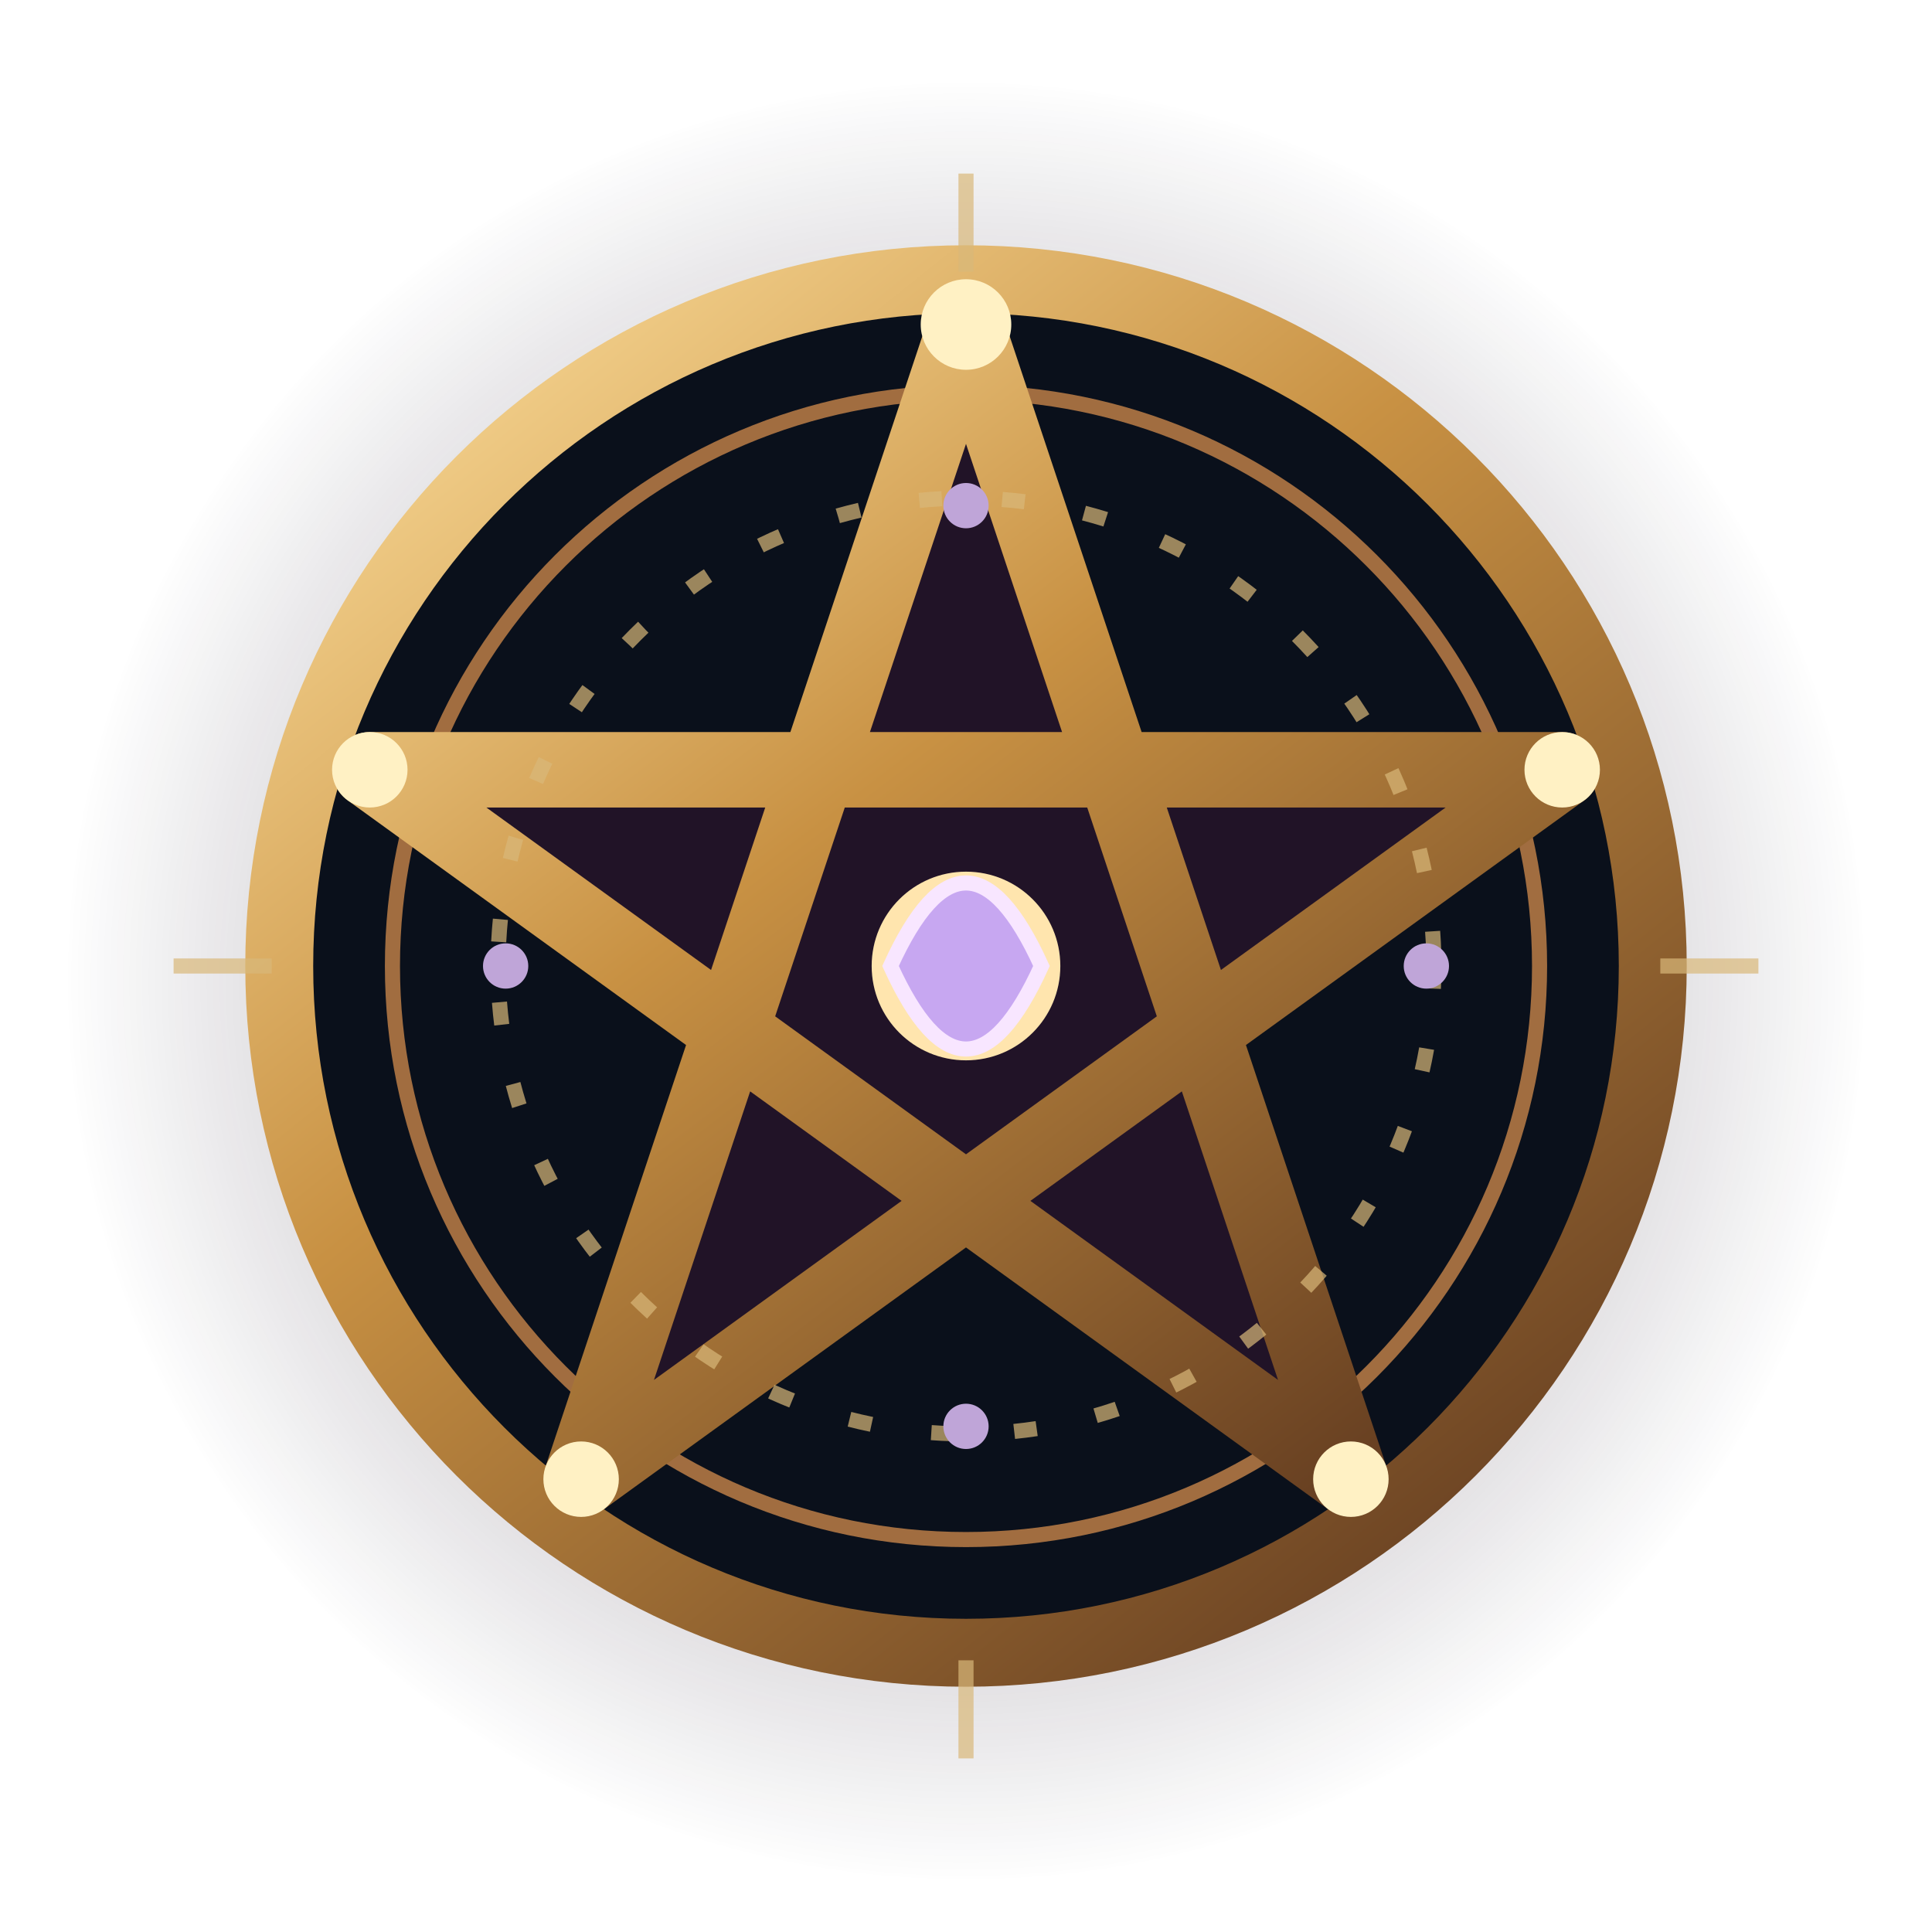
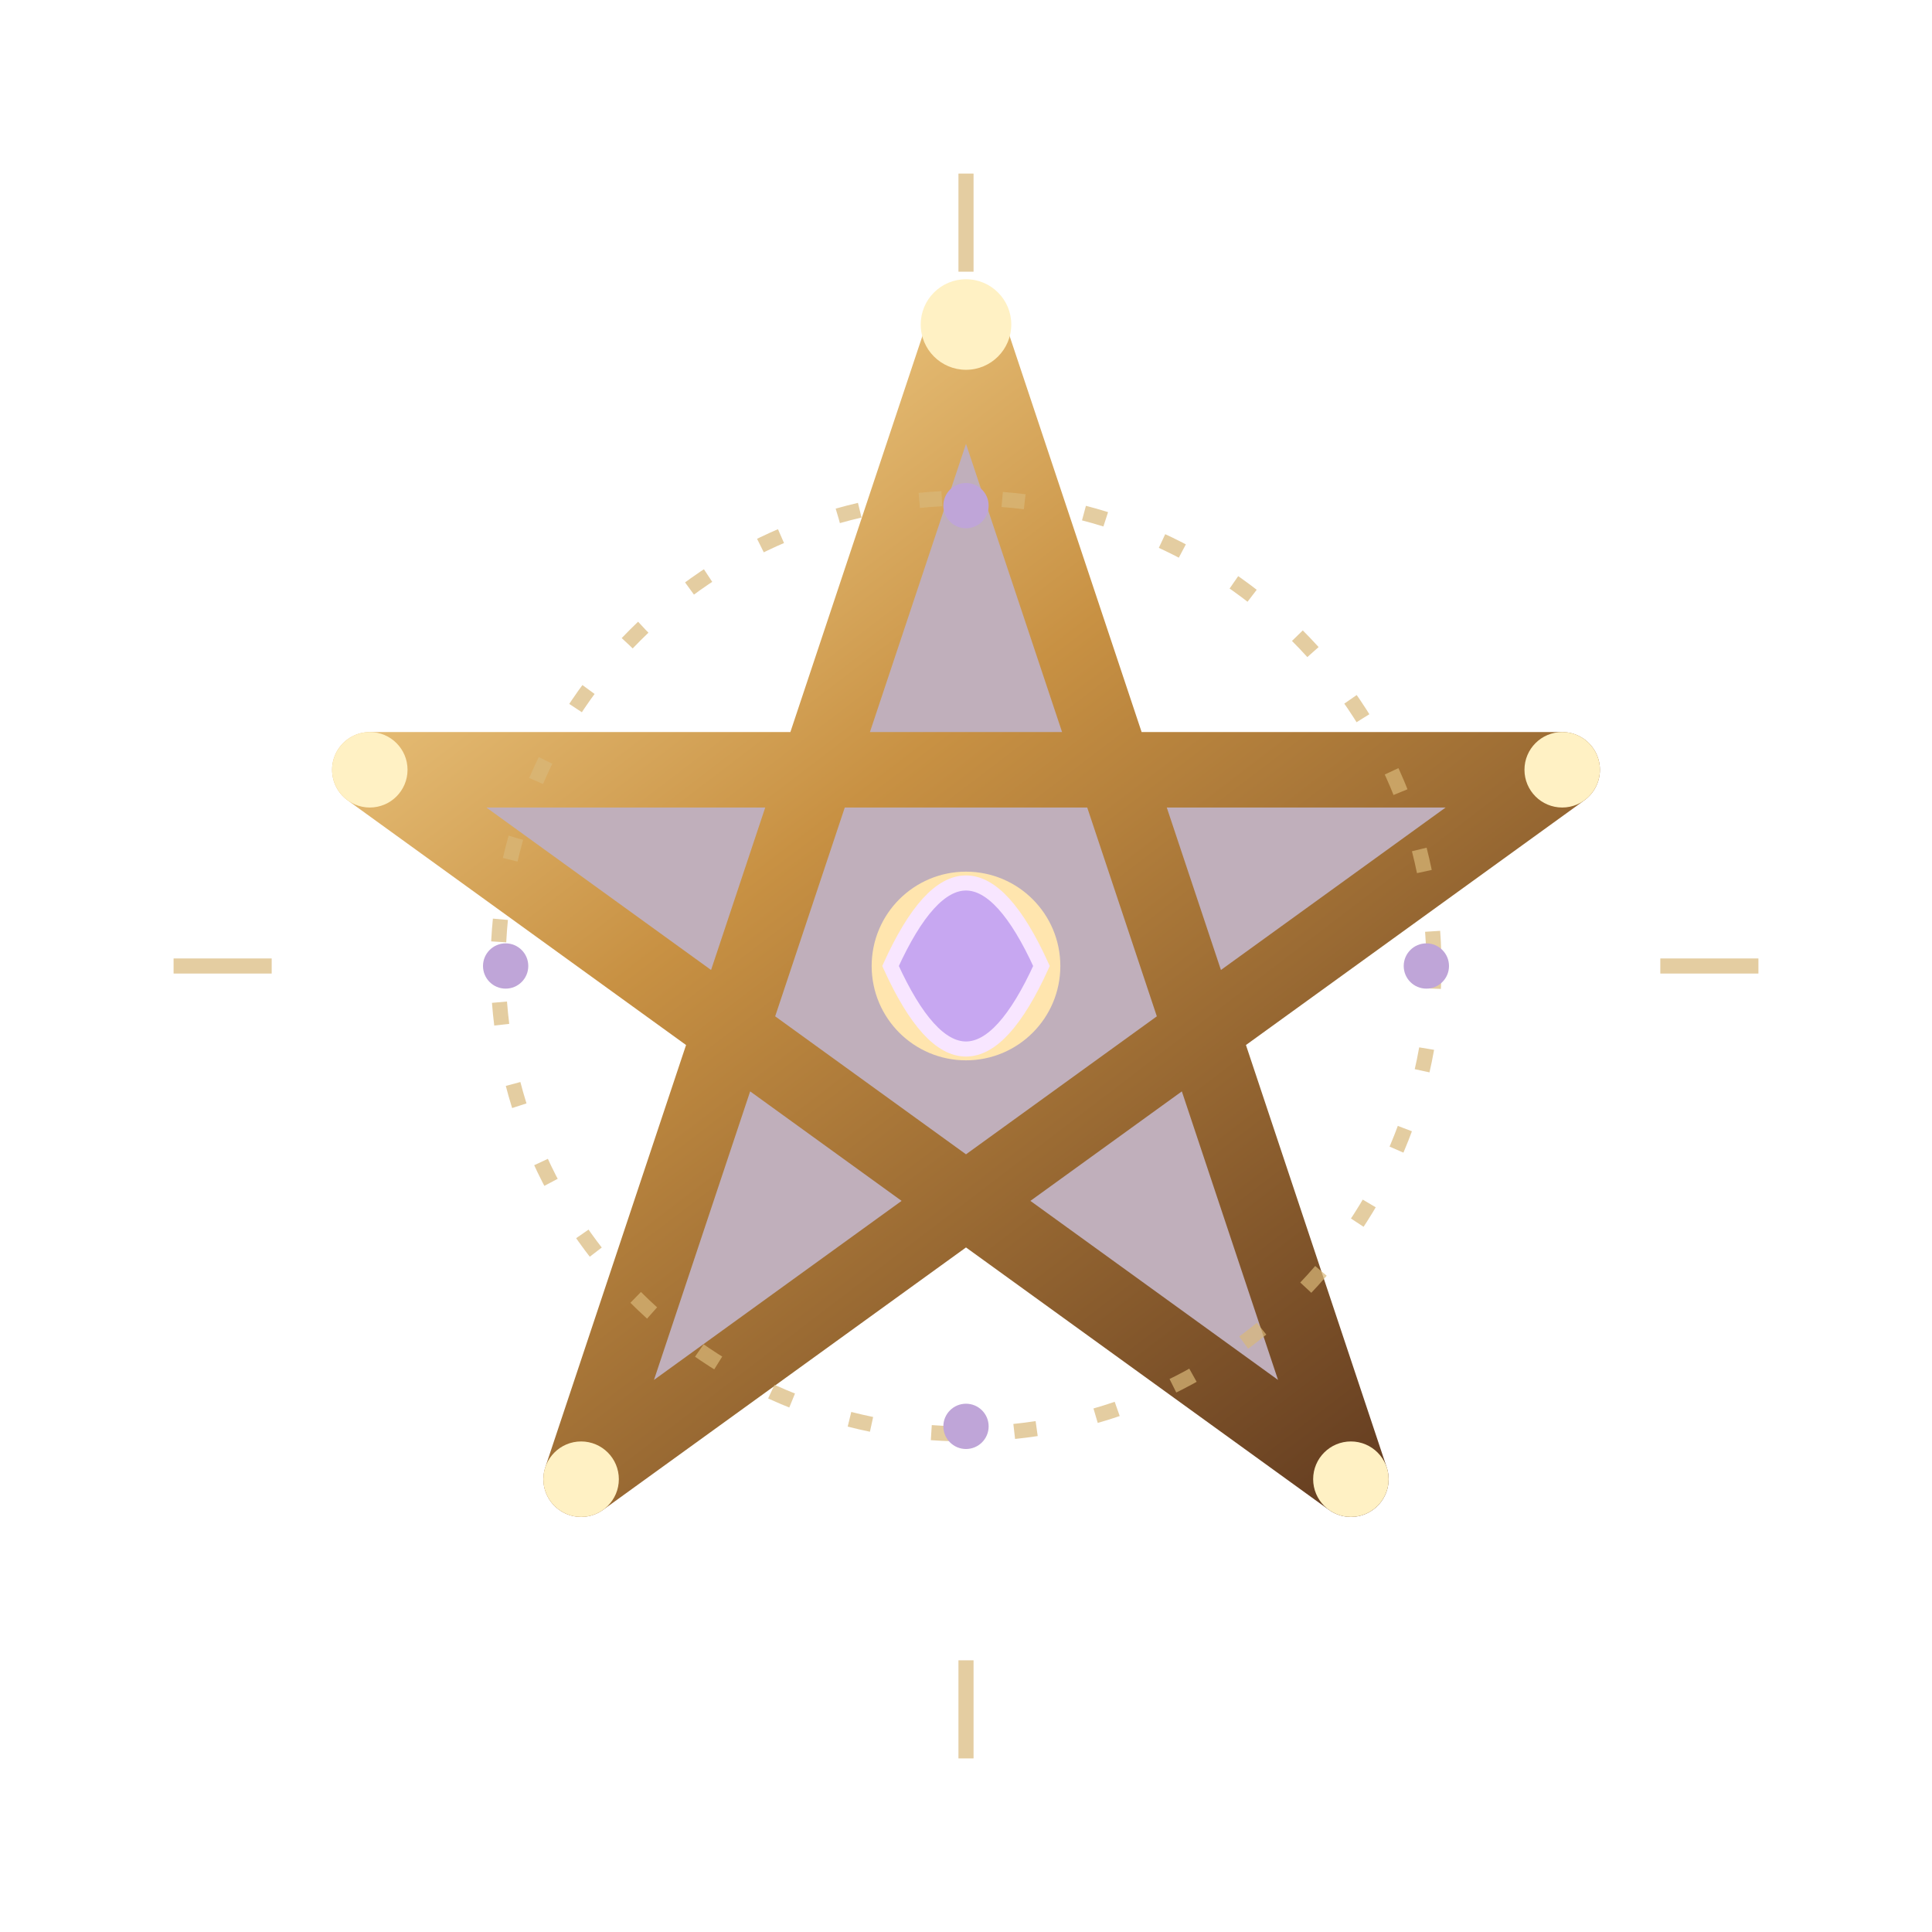
<svg xmlns="http://www.w3.org/2000/svg" width="256" height="256" viewBox="0 0 256 256">
  <defs>
    <radialGradient id="halo">
      <stop stop-color="#7A1E56" stop-opacity=".55" />
      <stop offset="1" stop-color="#080C1A" stop-opacity="0" />
    </radialGradient>
    <linearGradient id="gold" x2=".8" y2="1">
      <stop stop-color="#FFE2A0" />
      <stop offset=".45" stop-color="#C89143" />
      <stop offset="1" stop-color="#694122" />
    </linearGradient>
  </defs>
-   <circle cx="128" cy="130" r="119" fill="url(#halo)" />
-   <circle cx="128" cy="128" r="91" fill="#0A101B" stroke="url(#gold)" stroke-width="9" />
-   <circle cx="128" cy="128" r="76" fill="none" stroke="#A16D40" stroke-width="2" />
  <path d="M128 43 179 196 49 102h158L77 196Z" fill="#4B1B3C" fill-opacity=".35" stroke="url(#gold)" stroke-width="10" stroke-linejoin="round" />
  <circle cx="128" cy="128" r="11" fill="#A770E4" stroke="#FFE5AE" stroke-width="3" />
  <circle cx="128" cy="43" r="6" fill="#FFF1C4" />
  <circle cx="49" cy="102" r="5" fill="#FFF1C4" />
  <circle cx="207" cy="102" r="5" fill="#FFF1C4" />
  <circle cx="77" cy="196" r="5" fill="#FFF1C4" />
  <circle cx="179" cy="196" r="5" fill="#FFF1C4" />
  <g fill="none" stroke="#D9B879" stroke-width="2" opacity=".7">
    <circle cx="128" cy="128" r="62" stroke-dasharray="3 8" />
    <path d="M128 23v13M128 220v13M23 128h13M220 128h13" />
  </g>
  <g fill="#BFA5D8">
    <circle cx="128" cy="67" r="3" />
    <circle cx="128" cy="189" r="3" />
    <circle cx="67" cy="128" r="3" />
    <circle cx="189" cy="128" r="3" />
  </g>
  <path d="M118 128q10-22 20 0-10 22-20 0Z" fill="#C7A7F1" stroke="#F8E6FF" stroke-width="2" />
</svg>
